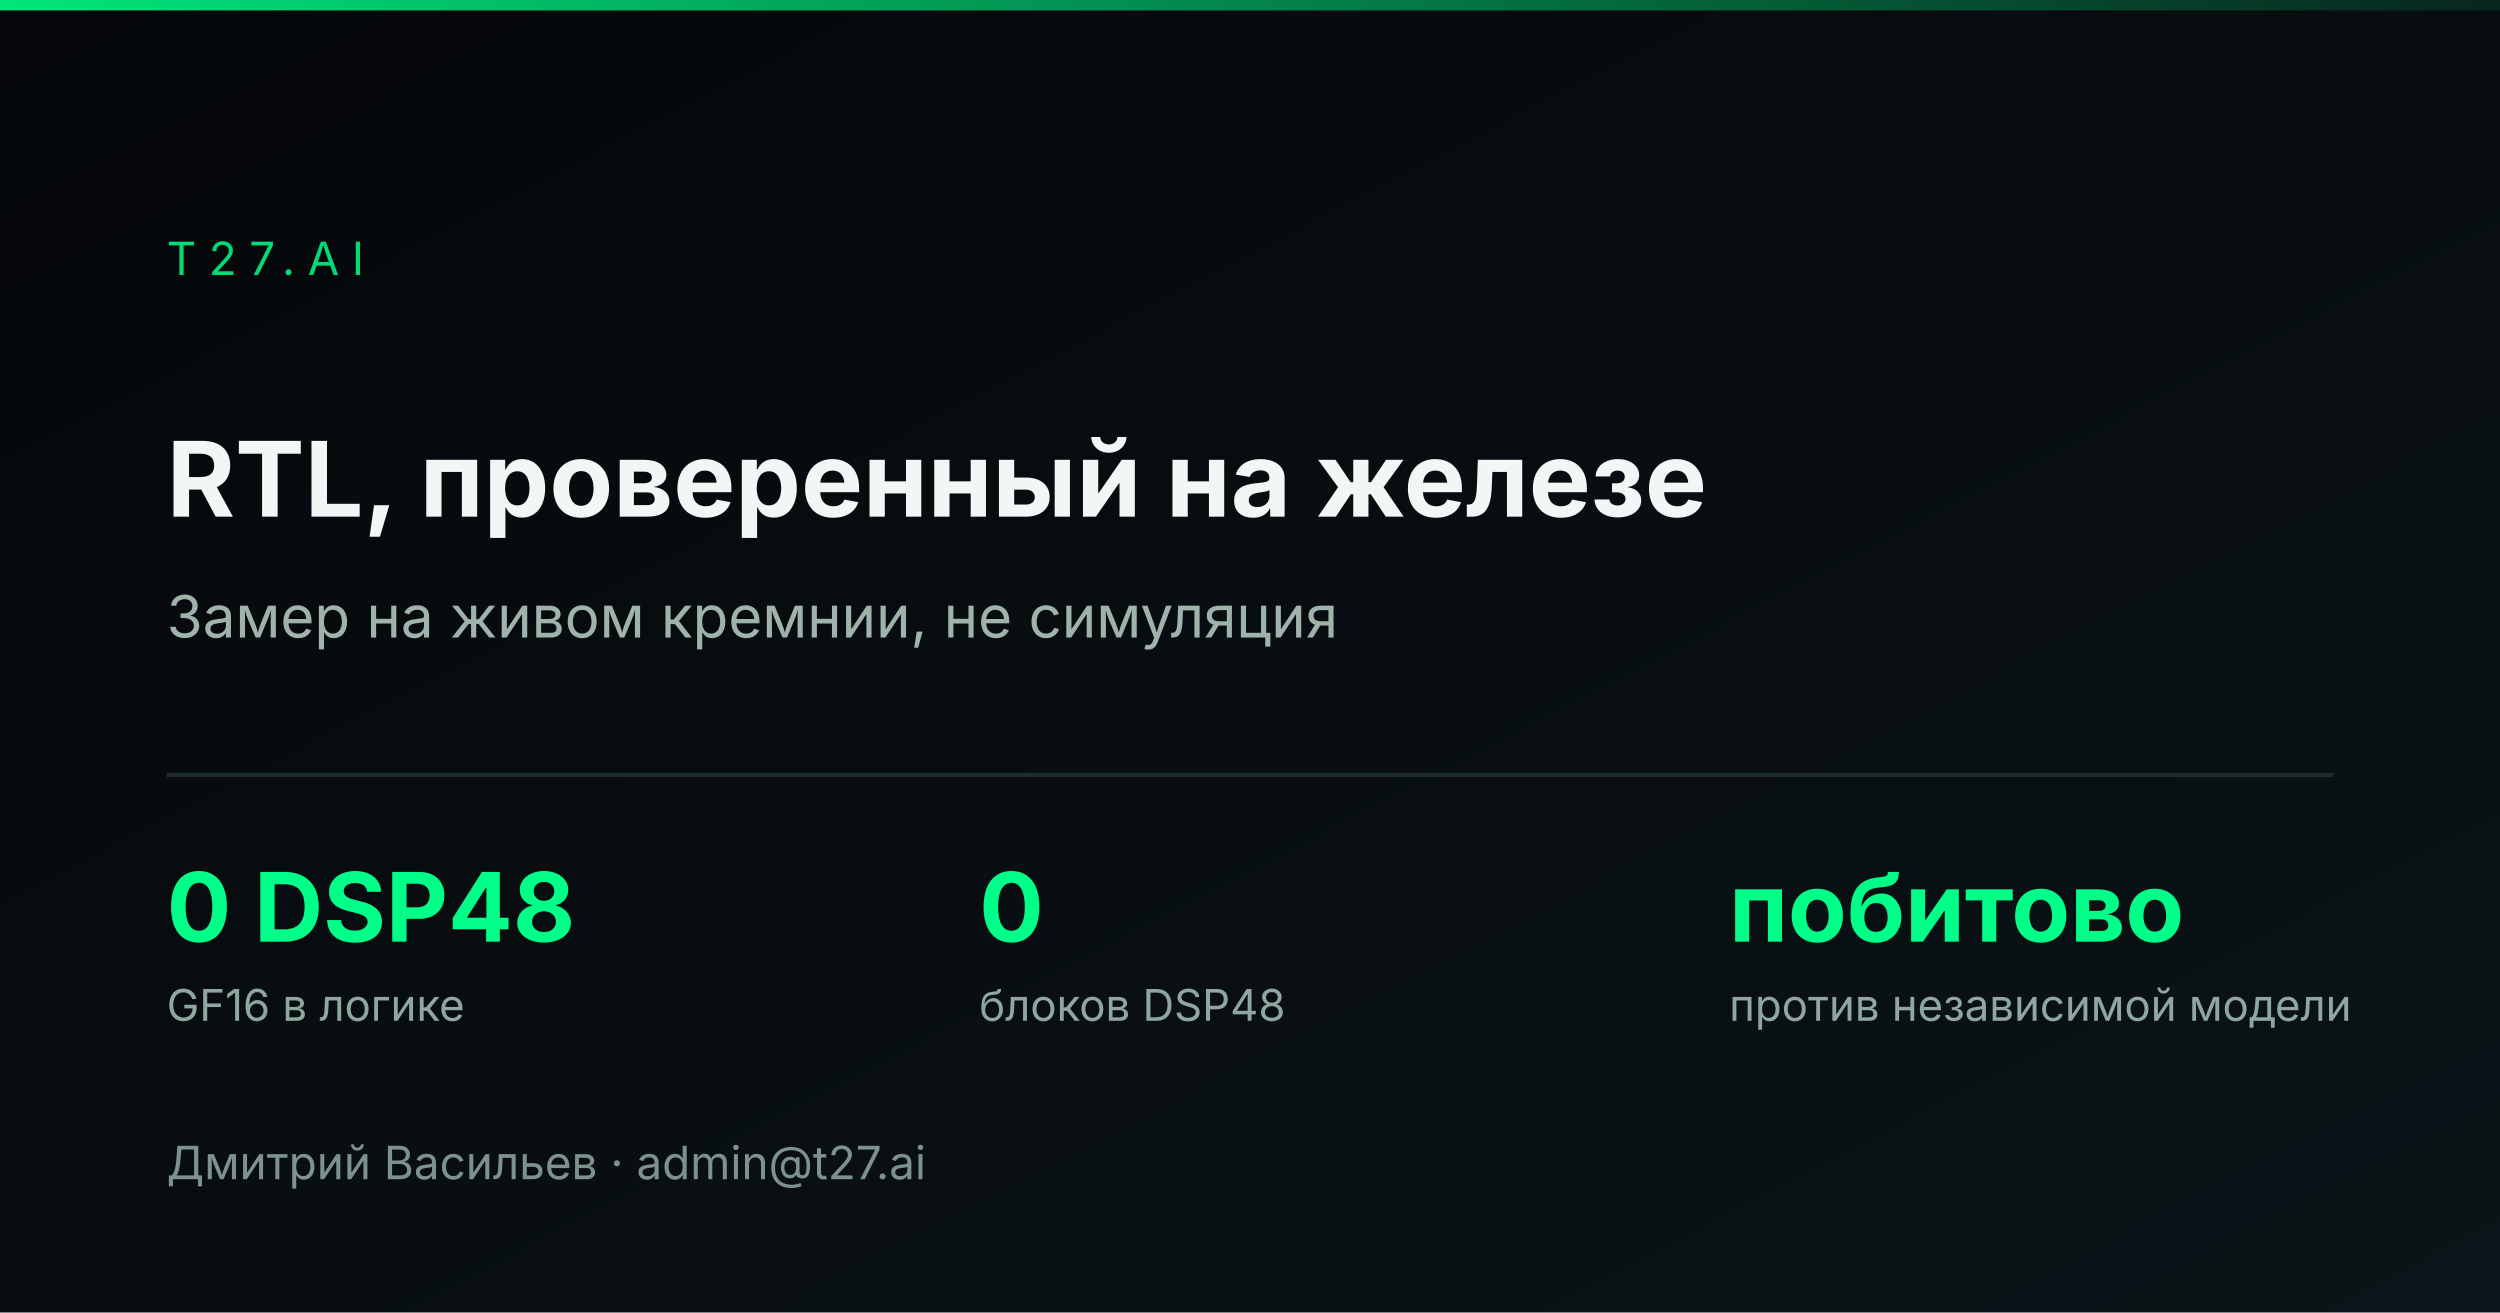
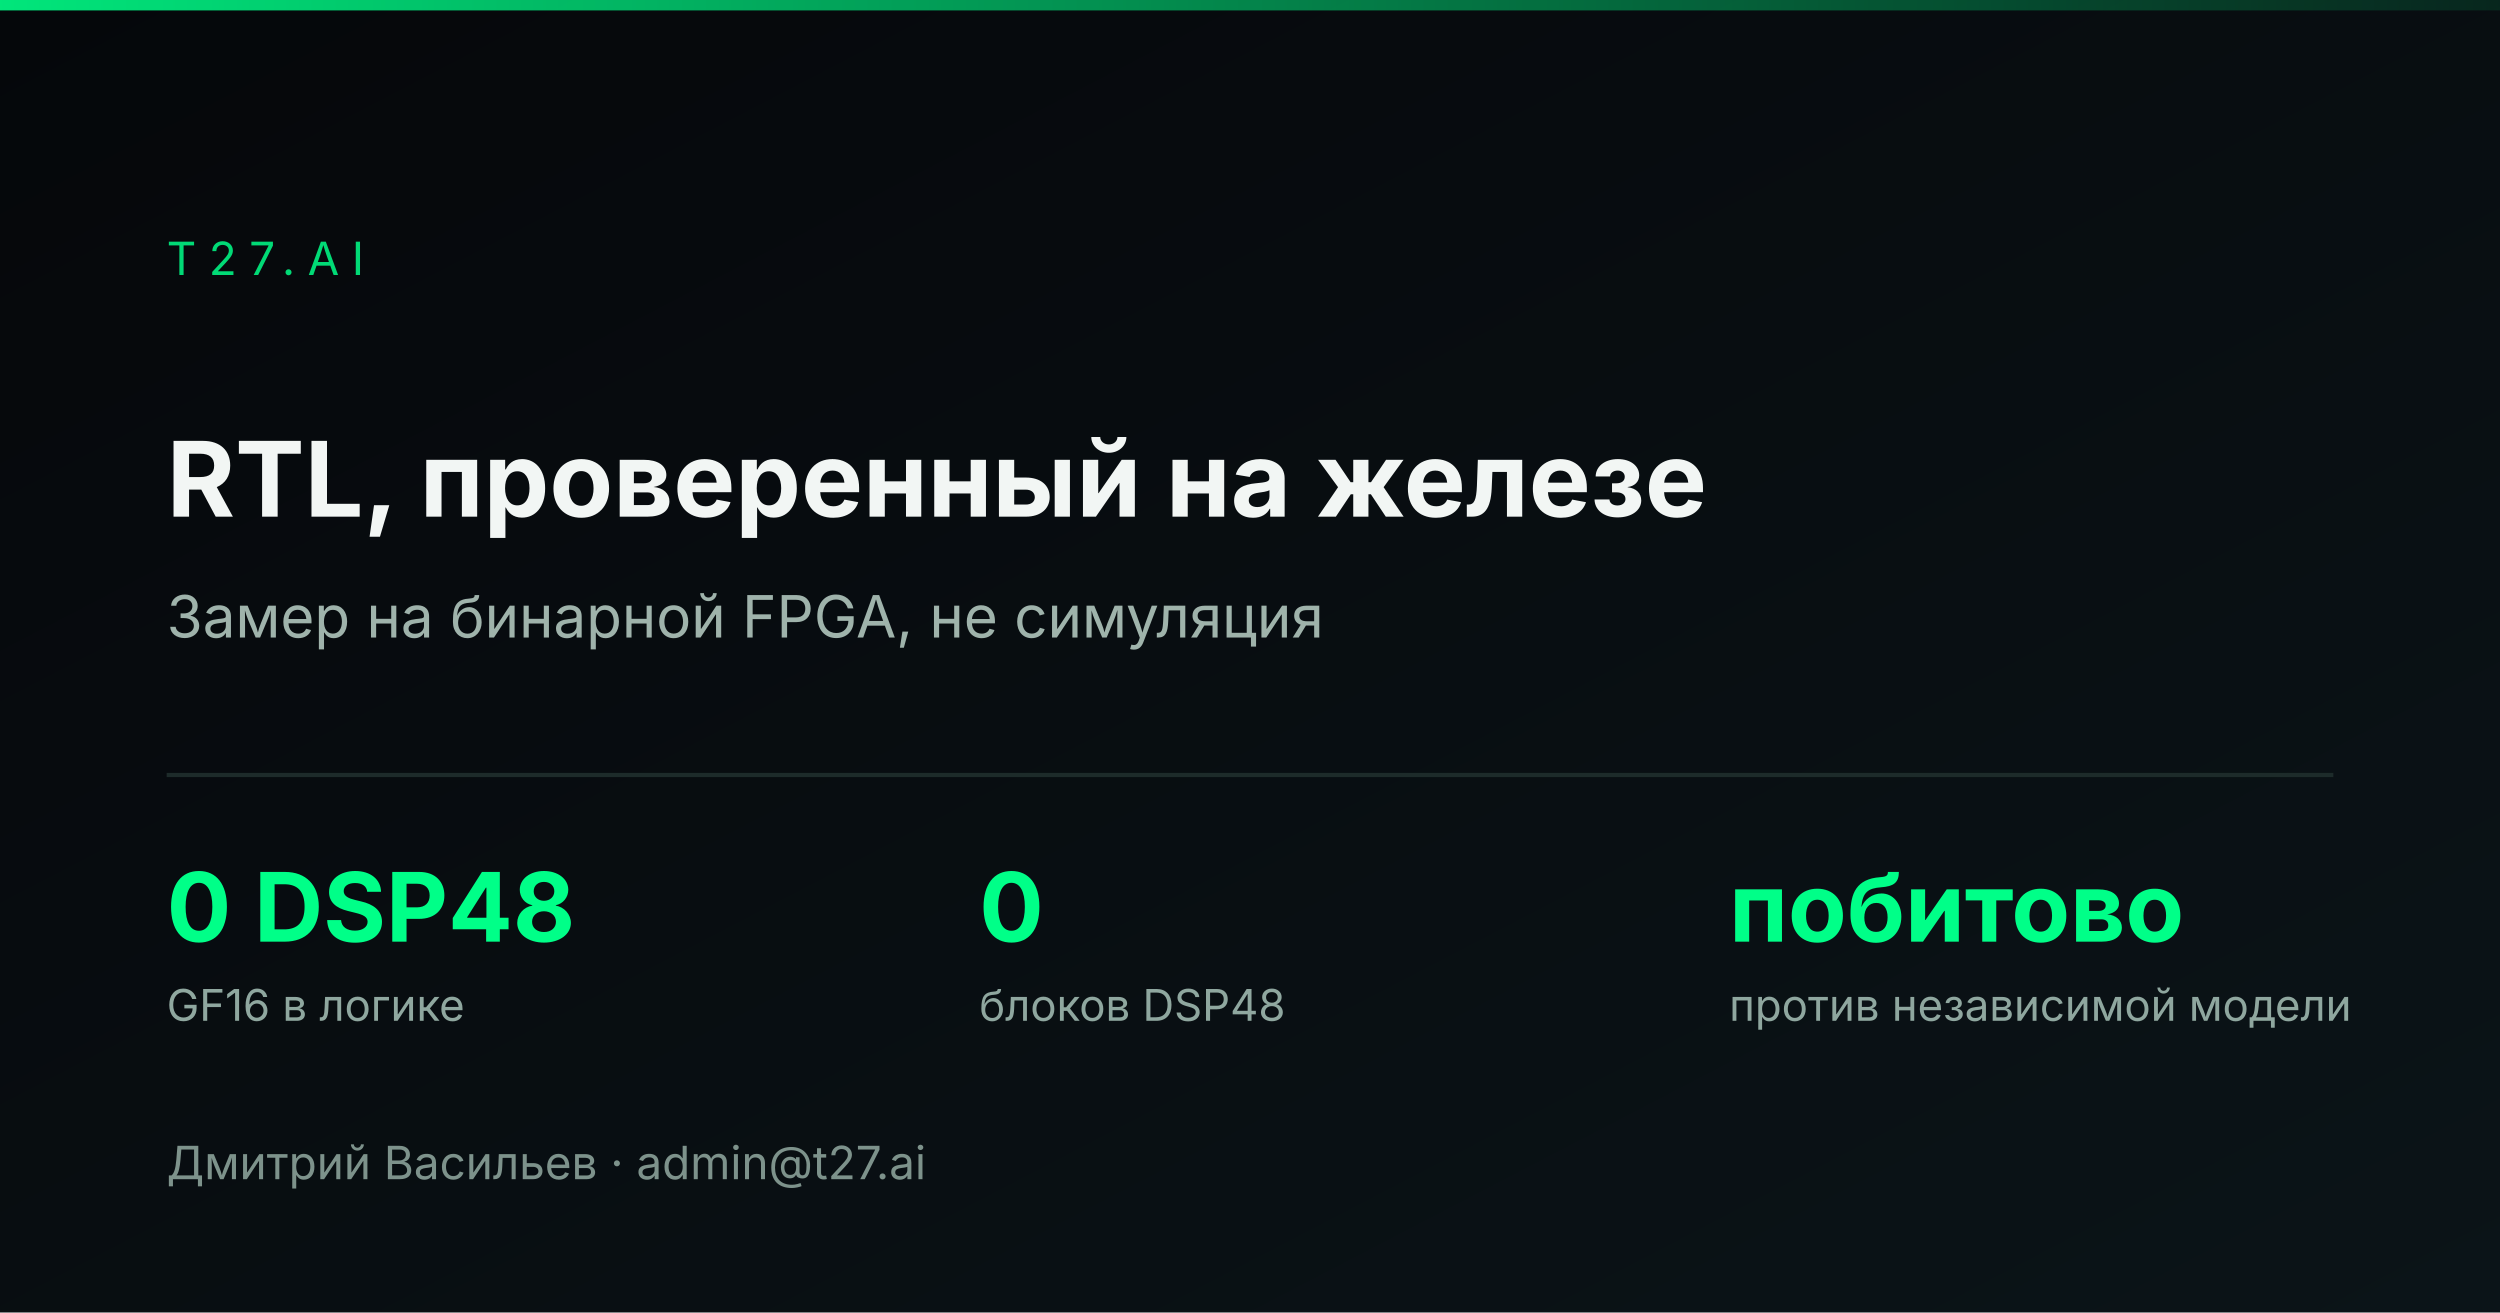
<svg xmlns="http://www.w3.org/2000/svg" width="1200" height="630" viewBox="0 0 1200 630" role="img" aria-label="Hardware-verified RTL">
  <defs>
    <linearGradient id="bg" x1="0" y1="0" x2="1" y2="1">
      <stop offset="0%" stop-color="#05070a" />
      <stop offset="100%" stop-color="#0b1418" />
    </linearGradient>
    <linearGradient id="glow" x1="0" y1="0" x2="1" y2="0">
      <stop offset="0%" stop-color="#00ff88" stop-opacity="0.9" />
      <stop offset="100%" stop-color="#00ff88" stop-opacity="0.1" />
    </linearGradient>
  </defs>
  <rect width="1200" height="630" fill="url(#bg)" />
  <rect x="0" y="0" width="1200" height="5" fill="url(#glow)" />
  <text x="80" y="132" font-family="Inter,Helvetica,Arial,sans-serif" font-size="22" letter-spacing="6" fill="#00ff88" opacity="0.85">T27.AI</text>
  <text x="80" y="248" font-family="Inter,Helvetica,Arial,sans-serif" font-size="50" font-weight="700" fill="#f2f6f4">RTL, проверенный на железе</text>
-   <text x="80" y="306" font-family="Inter,Helvetica,Arial,sans-serif" font-size="28" fill="#9fb3ab">Замер на живом кремнии, не симуляция</text>
+   <text x="80" y="306" font-family="Inter,Helvetica,Arial,sans-serif" font-size="28" fill="#9fb3ab">Замер на бинарной FPGA, не симуляция</text>
  <line x1="80" y1="372" x2="1120" y2="372" stroke="#1d2b2a" stroke-width="2" />
  <text x="80" y="452" font-family="Inter,Helvetica,Arial,sans-serif" font-size="46" font-weight="700" fill="#00ff88">0 DSP48</text>
  <text x="80" y="490" font-family="Inter,Helvetica,Arial,sans-serif" font-size="21" fill="#8fa79f">GF16 в логике</text>
  <text x="470" y="452" font-family="Inter,Helvetica,Arial,sans-serif" font-size="46" font-weight="700" fill="#00ff88">0</text>
  <text x="470" y="490" font-family="Inter,Helvetica,Arial,sans-serif" font-size="21" fill="#8fa79f">блоков DSP48</text>
  <text x="830" y="452" font-family="Inter,Helvetica,Arial,sans-serif" font-size="46" font-weight="700" fill="#00ff88">побитово</text>
  <text x="830" y="490" font-family="Inter,Helvetica,Arial,sans-serif" font-size="21" fill="#8fa79f">против независимой модели</text>
  <text x="80" y="566" font-family="Inter,Helvetica,Arial,sans-serif" font-size="22" fill="#7d928b">Дмитрий Васильев · admin@t27.ai</text>
</svg>
